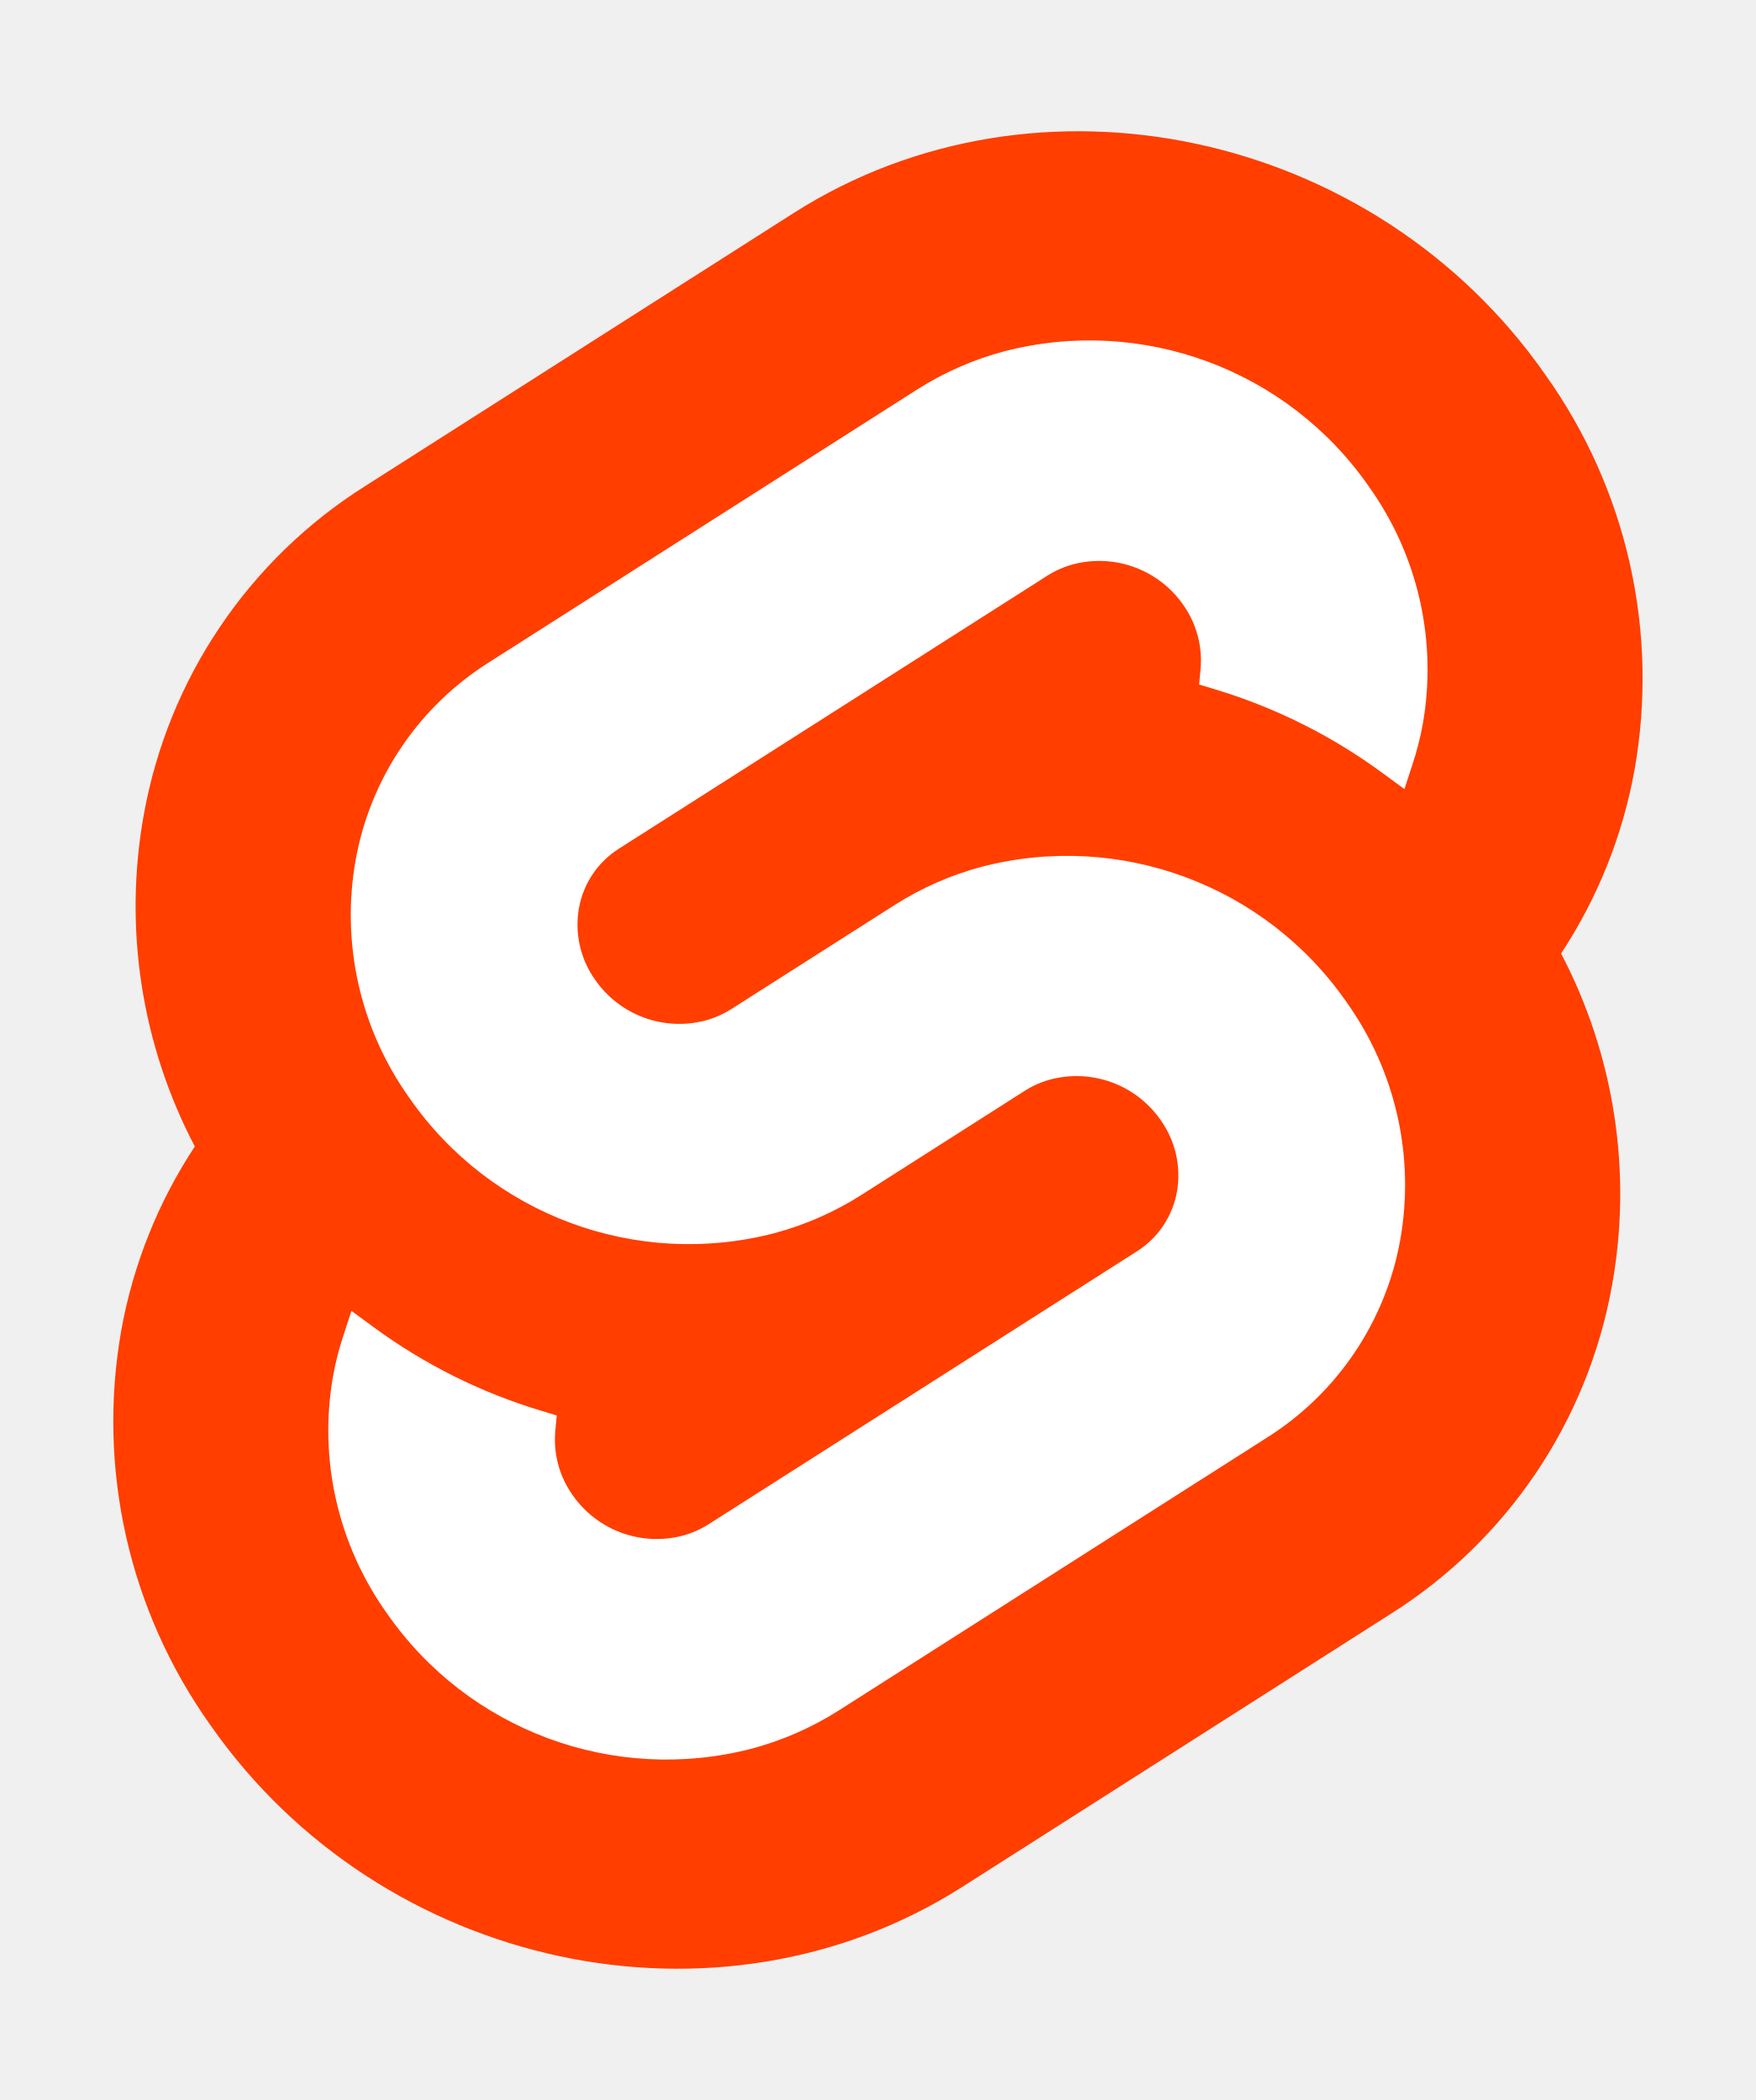
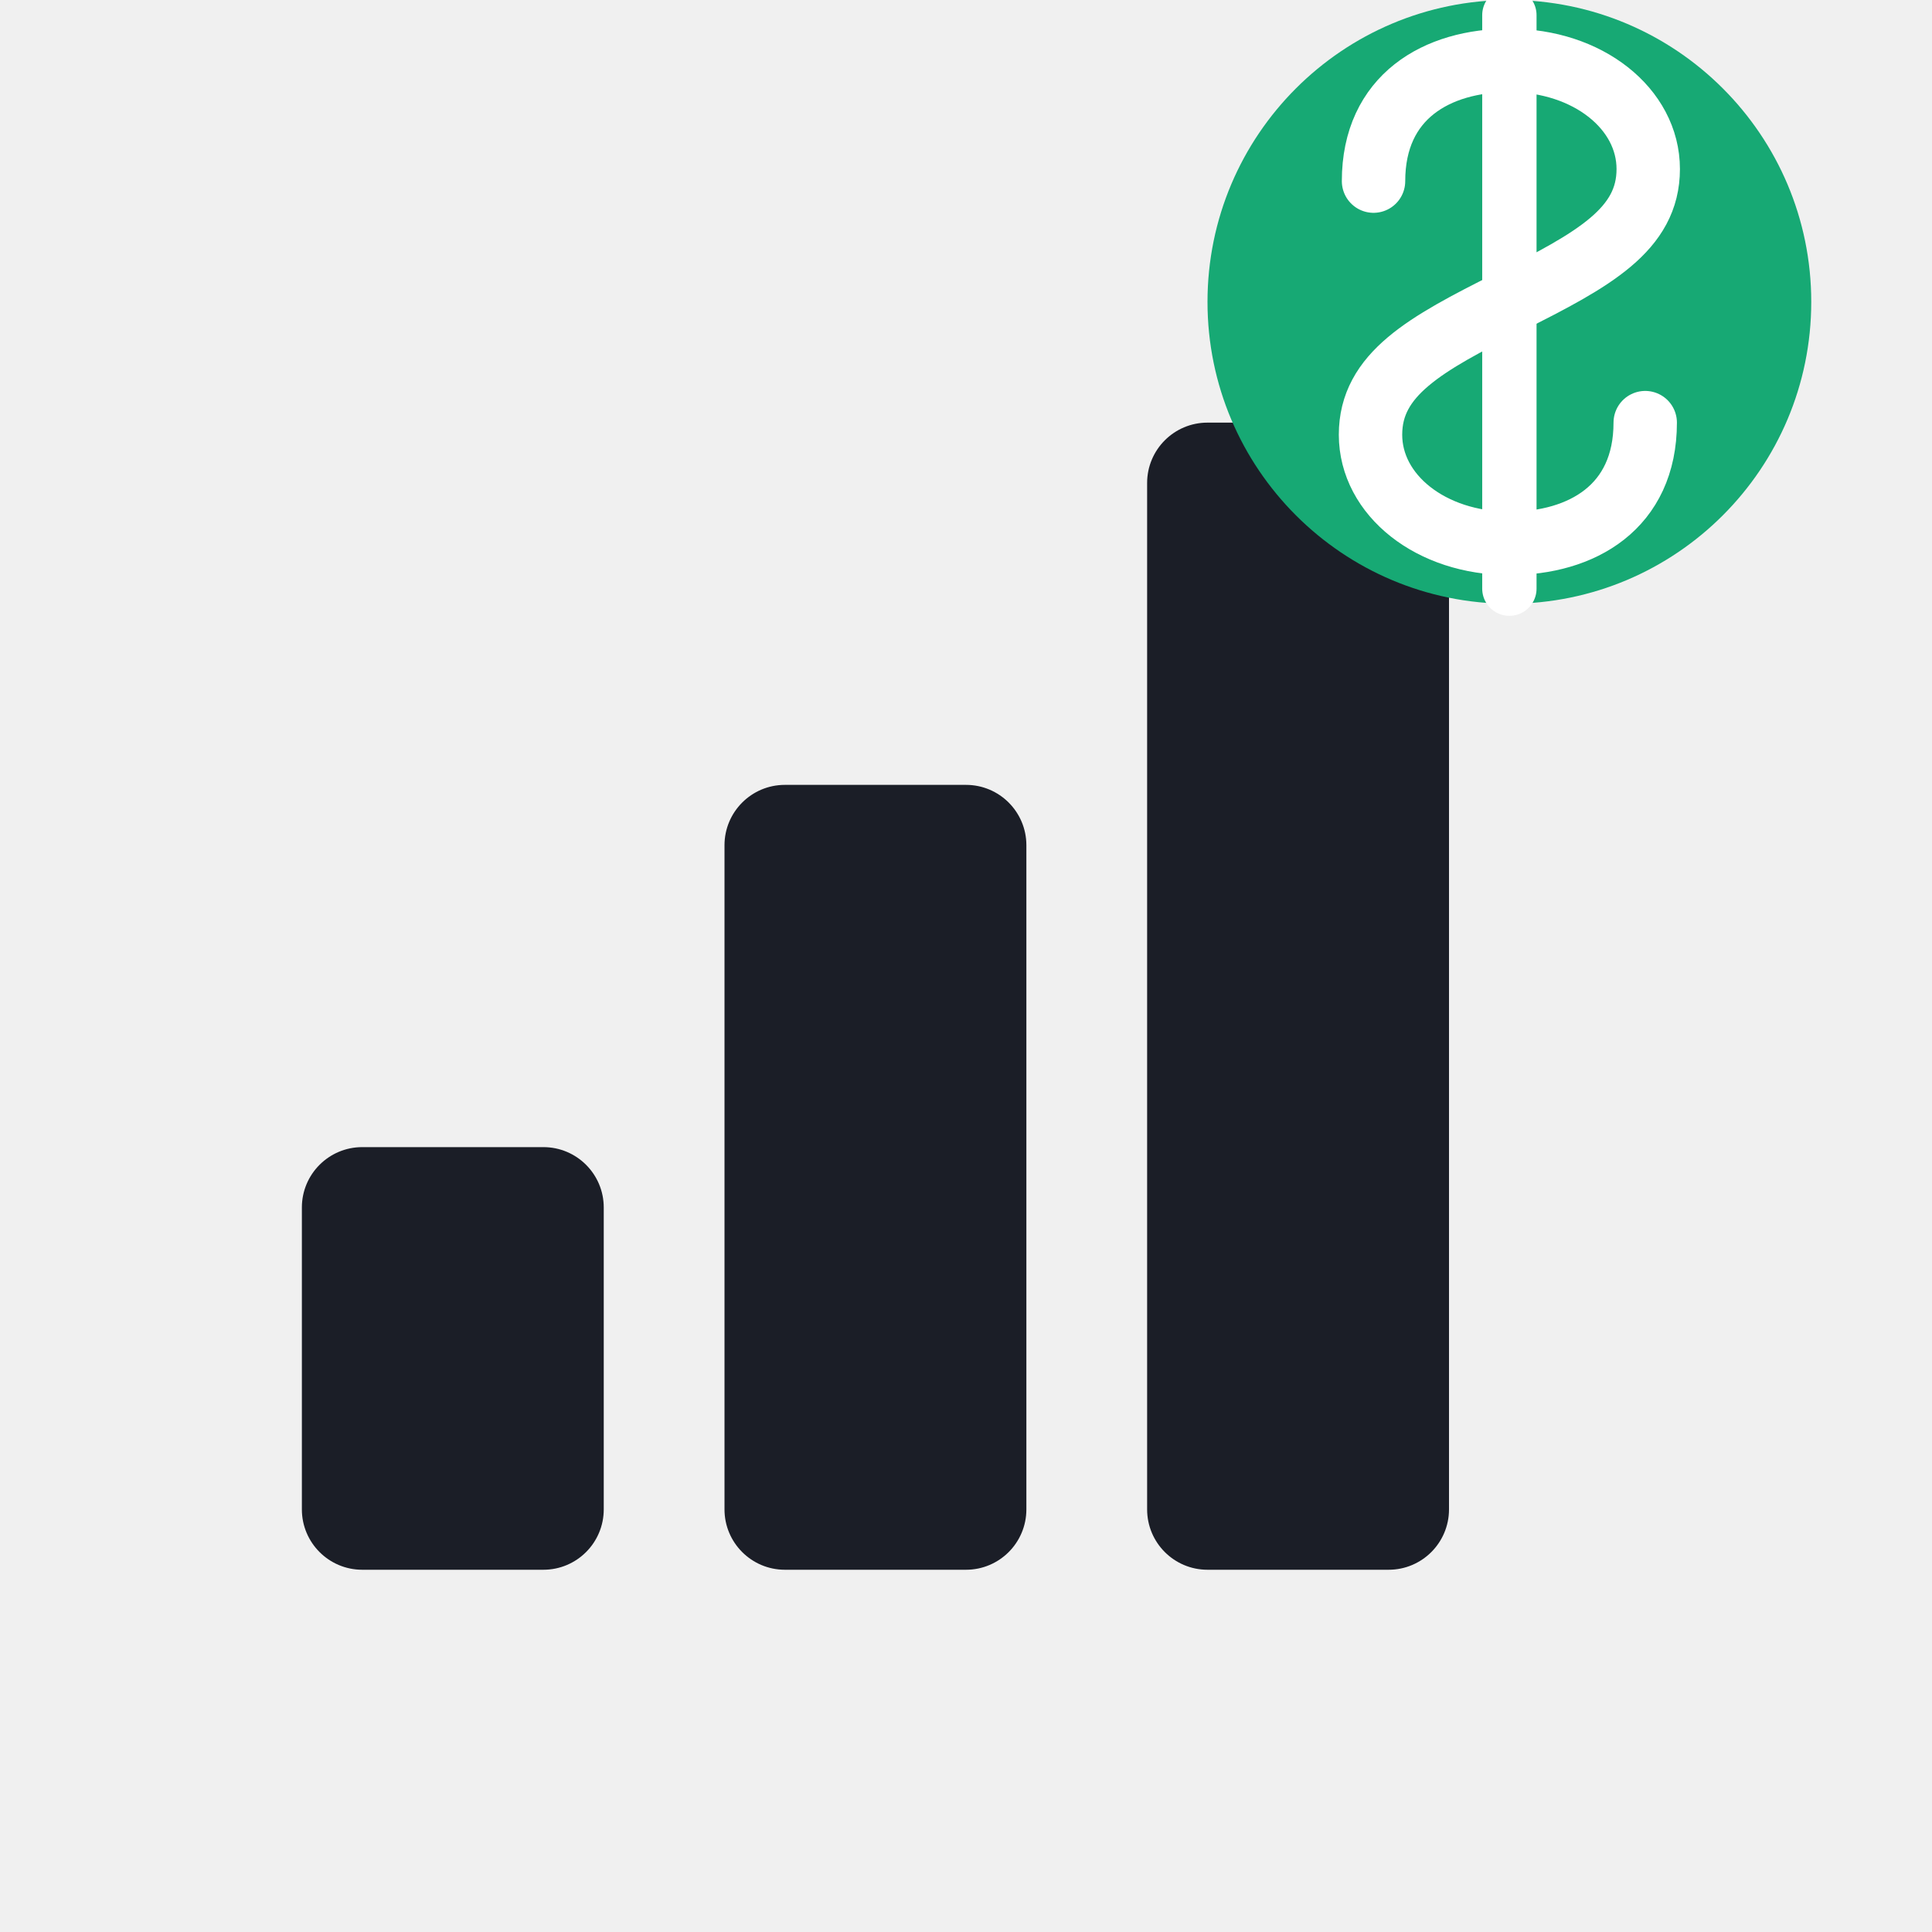
- <svg xmlns="http://www.w3.org/2000/svg" width="107" height="128" viewBox="0 0 107 128">
-   <path d="M94.157 22.819c-10.4-14.885-30.94-19.297-45.792-9.835L22.282 29.608A29.92 29.92 0 0 0 8.764 49.65a31.5 31.5 0 0 0 3.108 20.231 30 30 0 0 0-4.477 11.183 31.9 31.9 0 0 0 5.448 24.116c10.402 14.887 30.942 19.297 45.791 9.835l26.083-16.624A29.92 29.92 0 0 0 98.235 78.35a31.53 31.53 0 0 0-3.105-20.232 30 30 0 0 0 4.474-11.182 31.88 31.88 0 0 0-5.447-24.116" style="fill:#ff3e00" />
-   <path d="M45.817 106.582a20.72 20.72 0 0 1-22.237-8.243 19.17 19.17 0 0 1-3.277-14.503 18 18 0 0 1 .624-2.435l.49-1.498 1.337.981a33.6 33.6 0 0 0 10.203 5.098l.97.294-.09.968a5.85 5.85 0 0 0 1.052 3.878 6.24 6.24 0 0 0 6.695 2.485 5.8 5.8 0 0 0 1.603-.704L69.27 76.28a5.43 5.43 0 0 0 2.45-3.631 5.8 5.8 0 0 0-.987-4.371 6.24 6.24 0 0 0-6.698-2.487 5.7 5.7 0 0 0-1.6.704l-9.953 6.345a19 19 0 0 1-5.296 2.326 20.72 20.72 0 0 1-22.237-8.243 19.17 19.17 0 0 1-3.277-14.502 17.99 17.99 0 0 1 8.13-12.052l26.081-16.623a19 19 0 0 1 5.3-2.329 20.72 20.72 0 0 1 22.237 8.243 19.17 19.17 0 0 1 3.277 14.503 18 18 0 0 1-.624 2.435l-.49 1.498-1.337-.98a33.6 33.6 0 0 0-10.203-5.1l-.97-.294.09-.968a5.86 5.86 0 0 0-1.052-3.878 6.24 6.24 0 0 0-6.696-2.485 5.8 5.8 0 0 0-1.602.704L37.73 51.72a5.42 5.42 0 0 0-2.449 3.63 5.79 5.79 0 0 0 .986 4.372 6.24 6.24 0 0 0 6.698 2.486 5.8 5.8 0 0 0 1.602-.704l9.952-6.342a19 19 0 0 1 5.295-2.328 20.72 20.72 0 0 1 22.237 8.242 19.17 19.17 0 0 1 3.277 14.503 18 18 0 0 1-8.13 12.053l-26.081 16.622a19 19 0 0 1-5.3 2.328" style="fill:#fff" />
+ <svg xmlns="http://www.w3.org/2000/svg" viewBox="0 0 64 64">
+   <style>.bar{fill:#1b1e27}@media (prefers-color-scheme:dark){.bar{fill:#eef1f7}}</style>
+   <rect class="bar" x="10" y="38" width="10" height="14" rx="2" />
+   <rect class="bar" x="24" y="26" width="10" height="26" rx="2" />
+   <rect class="bar" x="38" y="14" width="10" height="38" rx="2" />
+   <circle fill="#17a974" cx="50" cy="10" r="10" />
+   <path d="M45.5,6 C45.5,3.2 47.6,2 50,2 C52.6,2 54.6,3.6 54.6,5.6 C54.6,7.6 52.8,8.6 50,10 C47.2,11.4 45.4,12.4 45.4,14.4 C45.4,16.4 47.4,18 50,18 C52.4,18 54.5,16.8 54.5,14" fill="none" stroke="#fff" stroke-width="2.1" stroke-linecap="round" />
+   <line x1="50" y1="0.5" x2="50" y2="19.5" stroke="#fff" stroke-width="1.8" stroke-linecap="round" />
</svg>
